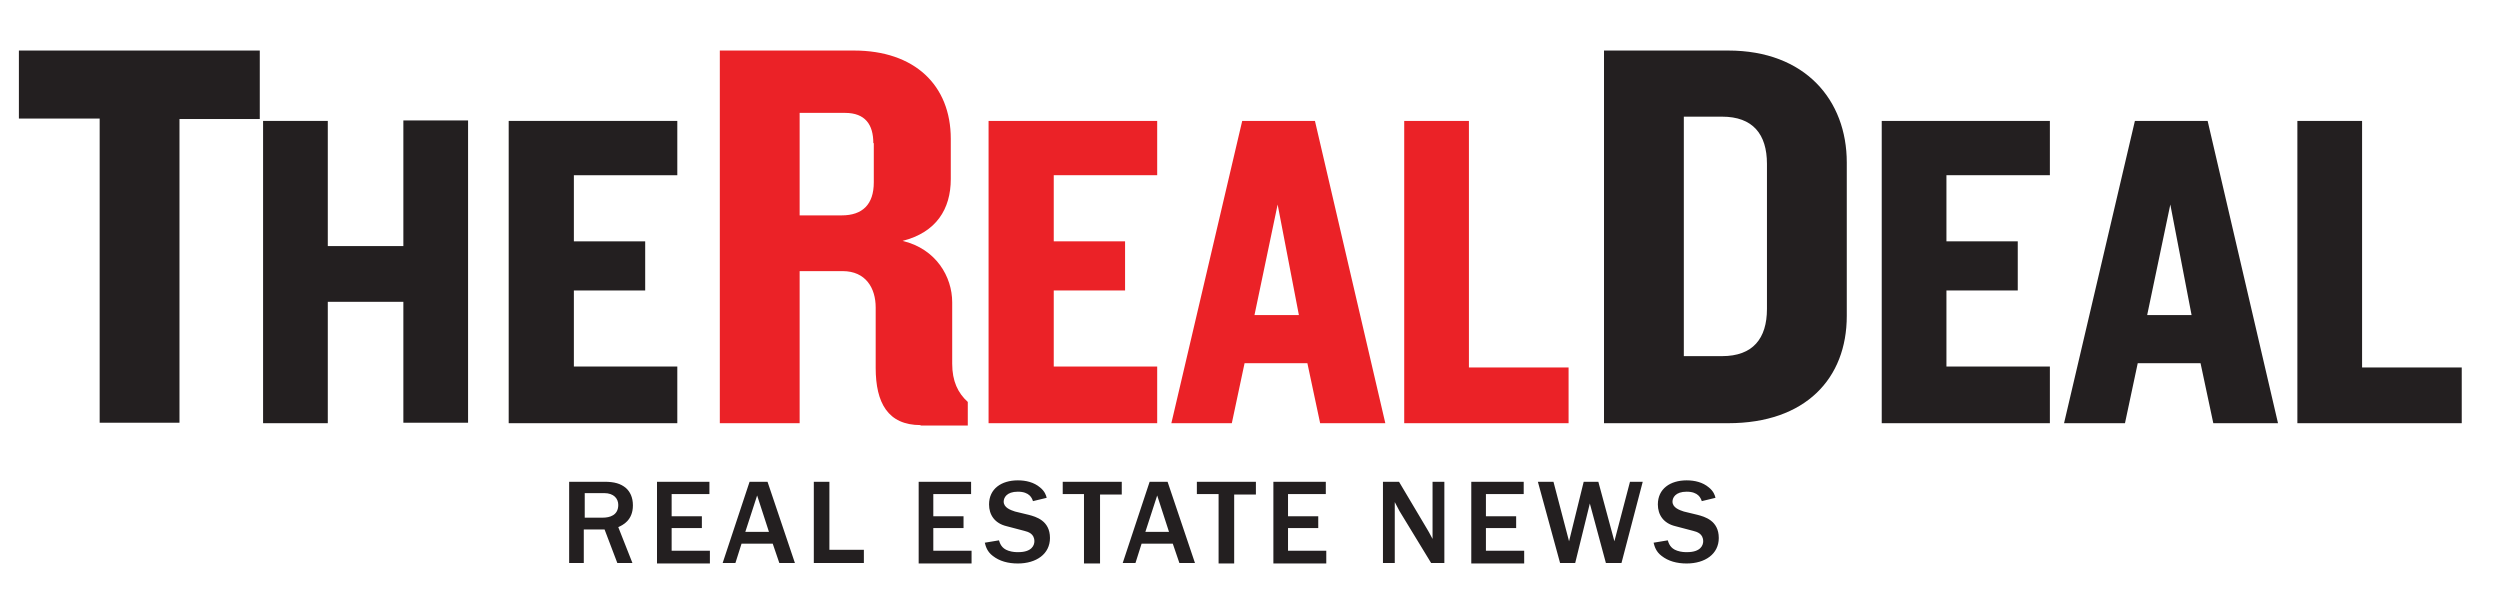
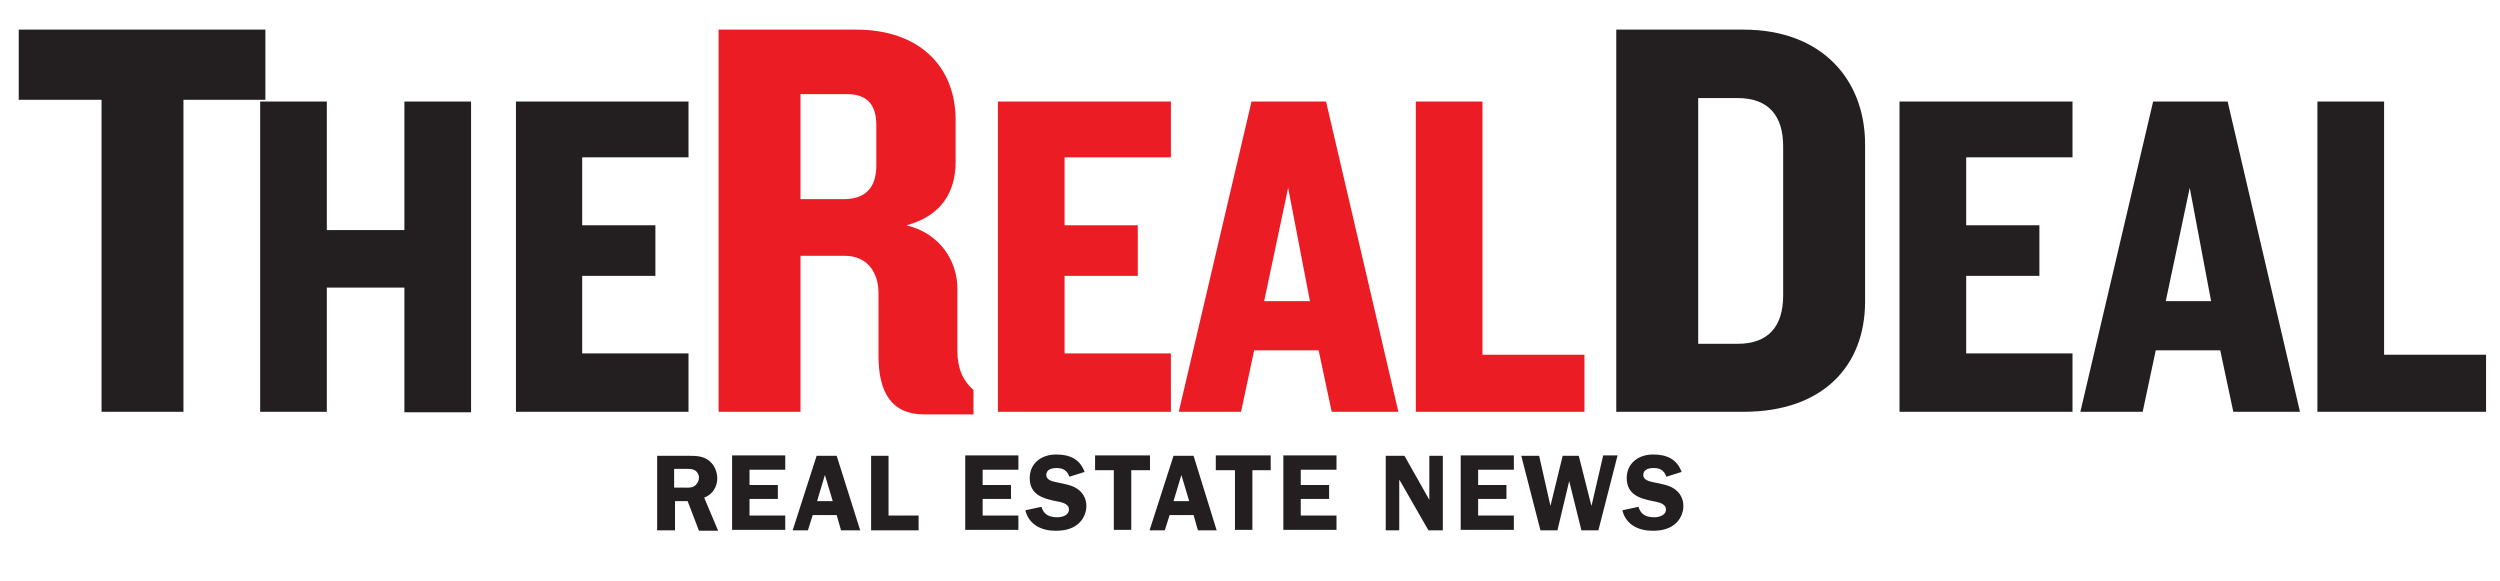
- <svg xmlns="http://www.w3.org/2000/svg" viewBox="0 0 529.3 124.7">
+ <svg xmlns="http://www.w3.org/2000/svg" version="1.1" id="trd-national-logo" x="0" y="0" viewBox="0 0 573.7 133.3" xml:space="preserve">
  <style>.st0{fill:#231f20}</style>
-   <g id="Layer_1">
-     <path class="st0" d="M38 25.1v64.4H21.1V25.1H4V10.7h51v14.5H38zm47.4 64.5V63.9h-16v25.7H55.7v-64h13.7v26.5h16V25.5h13.7v64H85.4zm22.3 0v-64h35.7v11.5h-21.9v14h15.1v10.4h-15.1v16.1h21.9v12h-35.7z" />
-     <path d="M194.9 90c-6.9 0-9.5-4.7-9.5-12.1V65.1c0-4.1-2.1-7.7-7-7.7h-9.1v32.2h-16.9V10.7h28.4c12.8 0 20.5 7.3 20.5 18.7v8.5c0 6.4-3.1 11.3-10.2 13.1 7.1 1.7 10.5 7.6 10.5 13v13c0 3.7 1.2 6.2 3.3 8.1v5h-10zm-10-59.7c0-3.9-1.7-6.4-6-6.4h-9.6v21.7h8.9c4.4 0 6.8-2.3 6.8-7v-8.3zm24.4 59.3v-64H245v11.5h-21.9v14h15.1v10.4h-15.1v16.1H245v12h-35.7zm70.2 0l-2.7-12.7h-13.3l-2.7 12.7H248l15-64h15.4l14.9 64h-13.8zm-9-46.3l-4.9 23.4h9.4l-4.5-23.4zm26.8 46.3v-64H311v52.2h21.1v11.8h-34.8z" fill="#eb2227" />
-     <path class="st0" d="M365.9 89.6h-26.3V10.7h26.3c16.3 0 25.1 10.5 25.1 23.7v32.5c0 13.2-8.7 22.7-25.1 22.7zm8.2-54.9c0-6.3-3-10-9.5-10h-8.1v50.7h8.1c6.5 0 9.5-3.7 9.5-10V34.7zm24.3 54.9v-64H434v11.5h-21.9v14h15.1v10.4h-15.1v16.1H434v12h-35.6zm70.2 0l-2.7-12.7h-13.3l-2.7 12.7H437l15-64h15.4l14.9 64h-13.7zm-9.1-46.3l-4.9 23.4h9.4l-4.5-23.4zm26.9 46.3v-64h13.7v52.2h21.1v11.8h-34.8zm-355.7 29.6l-2.7-7.1h-4.4v7.1h-3.1V102h7.5c2.1 0 3.4.4 4.5 1.3.9.8 1.5 2 1.5 3.7 0 3.2-2.2 4.2-3.1 4.6l3 7.6h-3.2zm-7-9.6h3.9c1.5 0 3.3-.5 3.3-2.7 0-1.3-.9-2.5-3-2.5h-4.1v5.2zm15.4 9.6V102h11.1v2.6h-8v4.7h6.4v2.5h-6.4v4.8h8.1v2.7h-11.2zm29.2 0H165l-1.4-4.1H157l-1.3 4.1H153l5.7-17.2h3.8l5.8 17.2zm-5.5-6.6l-2.5-7.7-2.5 7.7h5zm9.5 6.6V102h3.3v14.4h7.3v2.8h-10.6zm22.2 0V102h11.1v2.6h-8v4.7h6.4v2.5h-6.4v4.8h8.1v2.7h-11.2zm17-4.8c.2.6.5 1.7 2 2.2.9.3 1.6.3 2.1.3 2.9 0 3.4-1.5 3.4-2.3 0-1.6-1.3-2-2.1-2.2l-3.8-1c-2.5-.6-3.7-2.4-3.7-4.6 0-3.3 2.6-5.1 6.1-5.1 1.7 0 3.4.4 4.7 1.5 1 .8 1.3 1.7 1.4 2.2l-2.9.7c-.2-.6-.7-2-3.2-2-2.4 0-3 1.3-3 2.1 0 1.3 1.5 1.8 2.4 2.1l2.9.7c1.5.4 4.5 1.2 4.5 4.9 0 3.4-2.9 5.4-6.8 5.4-2.1 0-3.9-.5-5.3-1.6-1.2-.9-1.5-2-1.7-2.8l3-.5zm18 4.8v-14.6H225V102h12.5v2.7h-4.6v14.6h-3.4zm23.5 0h-3.3l-1.4-4.1h-6.6l-1.3 4.1h-2.7l5.7-17.2h3.8l5.8 17.2zm-5.5-6.6l-2.5-7.7-2.5 7.7h5zm10.5 6.6v-14.6h-4.6V102h12.5v2.7h-4.6v14.6H258zm11.6 0V102h11.1v2.6h-8v4.7h6.4v2.5h-6.4v4.8h8.1v2.7h-11.2zm36.3 0H303l-6.7-11c-.2-.3-.8-1.6-1-1.9v12.9h-2.5V102h3.4l6 10.1c.1.1.5.9 1.1 2V102h2.5v17.2zm5.6 0V102h11.1v2.6h-8v4.7h6.4v2.5h-6.4v4.8h8.1v2.7h-11.2zm31.8 0H340l-3.4-12.6-3.1 12.6h-3.2l-4.7-17.2h3.3l3.3 12.6 3.1-12.6h3.1l3.4 12.6 3.3-12.6h2.7l-4.5 17.2zm9.8-4.8c.2.6.5 1.7 2 2.2.9.3 1.6.3 2.1.3 2.9 0 3.4-1.5 3.4-2.3 0-1.6-1.3-2-2.1-2.2l-3.8-1c-2.5-.6-3.7-2.4-3.7-4.6 0-3.3 2.6-5.1 6.1-5.1 1.7 0 3.4.4 4.7 1.5 1 .8 1.3 1.7 1.4 2.2l-2.9.7c-.2-.6-.7-2-3.2-2-2.4 0-3 1.3-3 2.1 0 1.3 1.5 1.8 2.4 2.1l2.9.7c1.5.4 4.5 1.2 4.5 4.9 0 3.4-2.9 5.4-6.8 5.4-2.1 0-3.9-.5-5.3-1.6-1.2-.9-1.5-2-1.7-2.8l3-.5z" />
-   </g>
+   <path class="st0" d="M570.5 94.5V81.4h-23.4V23.3h-15.3v71.2h38.7zm-63.1-25.4H497l5.5-26 4.9 26zm20.4 25.4l-16.6-71.2h-17.1l-16.7 71.2h14.3l3-14.1h14.8l3 14.1h15.3zm-52.2 0V81.1h-24.4V63.3H468V51.7h-16.8V36.1h24.4V23.3h-39.7v71.2h39.7zm-66.4-26.7c0 7-3.3 11.1-10.5 11.1h-9V22.5h9c7.2 0 10.5 4.1 10.5 11.1v34.2zm18.8 1.4V33.1c0-14.6-9.7-26.3-27.9-26.3h-29.2v87.7h29.2c18.2 0 27.9-10.5 27.9-25.3" />
+   <path d="M363.6 94.5V81.4h-23.4V23.3h-15.3v71.2h38.7zm-63-25.4h-10.5l5.5-26 5 26zm20.3 25.4l-16.6-71.2h-17.1l-16.7 71.2h14.3l3-14.1h14.8l3 14.1h15.3zm-52.2 0V81.1h-24.4V63.3h16.8V51.7h-16.8V36.1h24.4V23.3H229v71.2h39.7zm-67.6-56.6c0 5.3-2.6 7.8-7.5 7.8h-9.9V21.6h10.7c4.9 0 6.7 2.8 6.7 7.1v9.2zM223.4 95v-5.5c-2.4-2.1-3.7-4.9-3.7-9V66.2c0-6.1-3.8-12.6-11.7-14.5 7.9-2.1 11.3-7.5 11.3-14.6v-9.5c0-12.6-8.6-20.8-22.8-20.8h-31.6v87.7h18.8V58.7h10.1c5.4 0 7.8 4 7.8 8.6v14.4c0 8.2 2.9 13.4 10.5 13.4h11.3V95z" fill="#ec1c24" />
+   <path class="st0" d="M92.8 23.3v29.5H75V23.3H59.7v71.2H75V66h17.8v28.6h15.3V23.3H92.8zm25.6 0v71.2H158V81.1h-24.4V63.3h16.8V51.7h-16.8V36.1H158V23.3h-39.6zM4.3 6.8v16.1h19v71.6h18.8V22.9h18.8V6.8H4.3zm150.5 114.9h-4v-17.1h7.2c1.5 0 3.1 0 4.4.9 1.4.9 2.2 2.6 2.2 4.3 0 1.9-1.1 3.7-3 4.4l3.2 7.6h-4.4l-2.6-6.8h-2.9v6.7zm0-9.8h2.2c.8 0 1.7.1 2.4-.4.6-.4 1-1.2 1-1.9s-.4-1.4-1-1.7c-.7-.4-1.8-.3-2.6-.3h-2.1v4.3zm17.2-4.1v3.5h6.5v3.2H172v3.8h8.2v3.3H168v-17.1h12.2v3.3H172zm25.4 13.9H193l-1-3.5h-5.5l-1.1 3.5h-3.5l5.5-17.1h4.6l5.4 17.1zm-6.3-6.7l-1.8-6-1.8 6h3.6zm19.7 3.3v3.4h-10.9v-17.1h4v13.7h6.9zm14.7-10.5v3.5h6.5v3.2h-6.5v3.8h8.2v3.3h-12.2v-17.1h12.2v3.3h-8.2zm19.9 1.6c-.5-1.4-1.4-2-2.9-2-1.1 0-2.4.3-2.4 1.6 0 1.2 1.5 1.5 2.5 1.7 1.4.3 3.3.6 4.5 1.4 1.4.9 2.2 2.3 2.2 4 0 1.7-.8 3.3-2.1 4.3-1.4 1.1-3.2 1.4-5 1.4-3.2 0-6.1-1.4-6.9-4.7l3.7-.8c.5 1.8 1.8 2.4 3.6 2.4 1.1 0 2.7-.4 2.7-1.8s-1.9-1.7-3-1.9c-3-.6-6-1.5-6-5.3 0-1.6.6-3 1.8-4 1.2-1 2.7-1.4 4.3-1.4 3 0 5.4 1 6.5 4l-3.5 1.1zm18.5-1.5h-4.3v13.7h-4v-13.7h-4.3v-3.4h12.6v3.4zm15.3 13.8h-4.3l-1-3.5h-5.5l-1.1 3.5h-3.5l5.5-17.1h4.6l5.3 17.1zm-6.3-6.7l-1.8-6-1.8 6h3.6zm18.8-7.1h-4.3v13.7h-4v-13.7H279v-3.4h12.6v3.4zm6.8-.1v3.5h6.5v3.2h-6.5v3.8h8.2v3.3h-12.2v-17.1h12.2v3.3h-8.2zm32.7 13.9h-3.4l-6.6-11.5h-.1v11.5H318v-17.1h4.3l5.7 10.1v-10.1h3.1v17.1zm8-13.9v3.5h6.5v3.2h-6.5v3.8h8.2v3.3h-12.2v-17.1h12.2v3.3h-8.2zm27.6 13.9h-3.9l-2.8-11.3-2.7 11.3h-3.9l-4.4-17.1h4.1l2.6 11.5 2.8-11.5h3.7l2.9 11.5.2-.8 2.5-10.8h3.3l-4.4 17.2zm15.6-12.3c-.5-1.4-1.4-2-2.9-2-1.1 0-2.4.3-2.4 1.6 0 1.2 1.5 1.5 2.5 1.7 1.4.3 3.3.6 4.5 1.4 1.4.9 2.2 2.3 2.2 4 0 1.7-.8 3.3-2.1 4.3-1.4 1.1-3.2 1.4-5 1.4-3.2 0-6.1-1.4-6.9-4.7l3.7-.8c.5 1.8 1.8 2.4 3.6 2.4 1.1 0 2.7-.4 2.7-1.8s-1.9-1.7-3-1.9c-3-.6-6-1.5-6-5.3 0-1.6.6-3 1.8-4 1.2-1 2.7-1.4 4.3-1.4 3 0 5.4 1 6.5 4l-3.5 1.1z" />
</svg>
